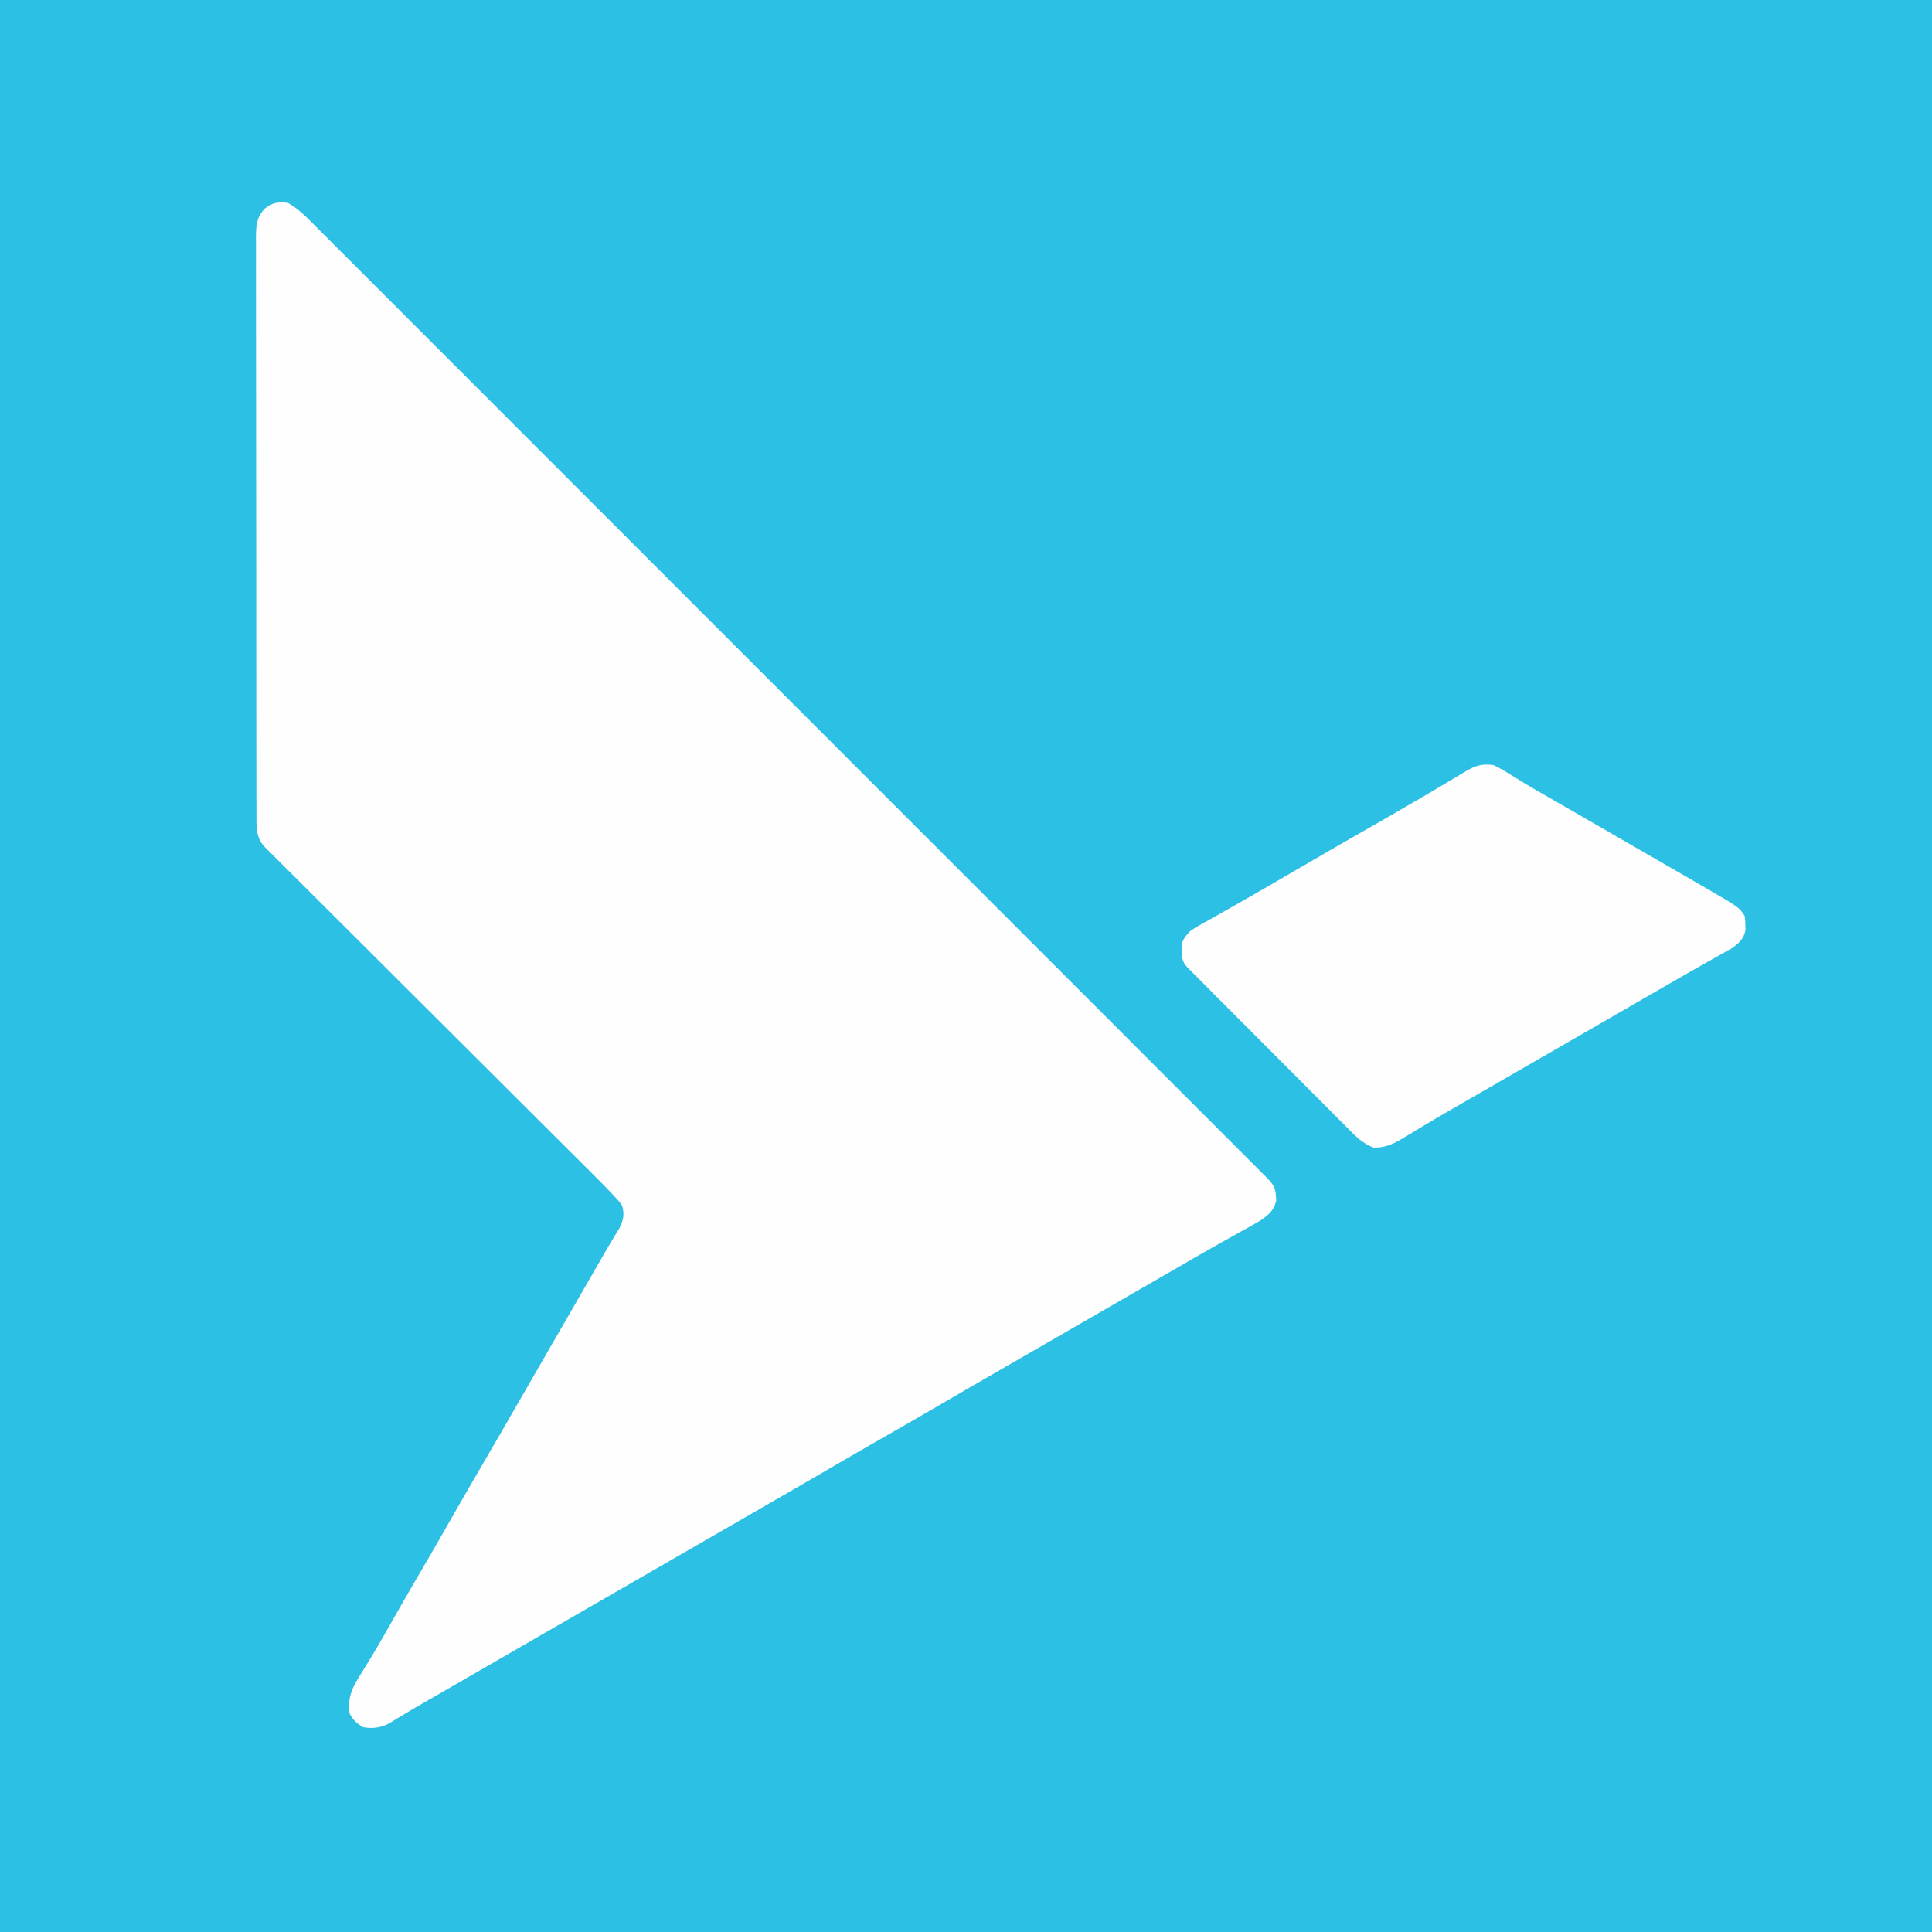
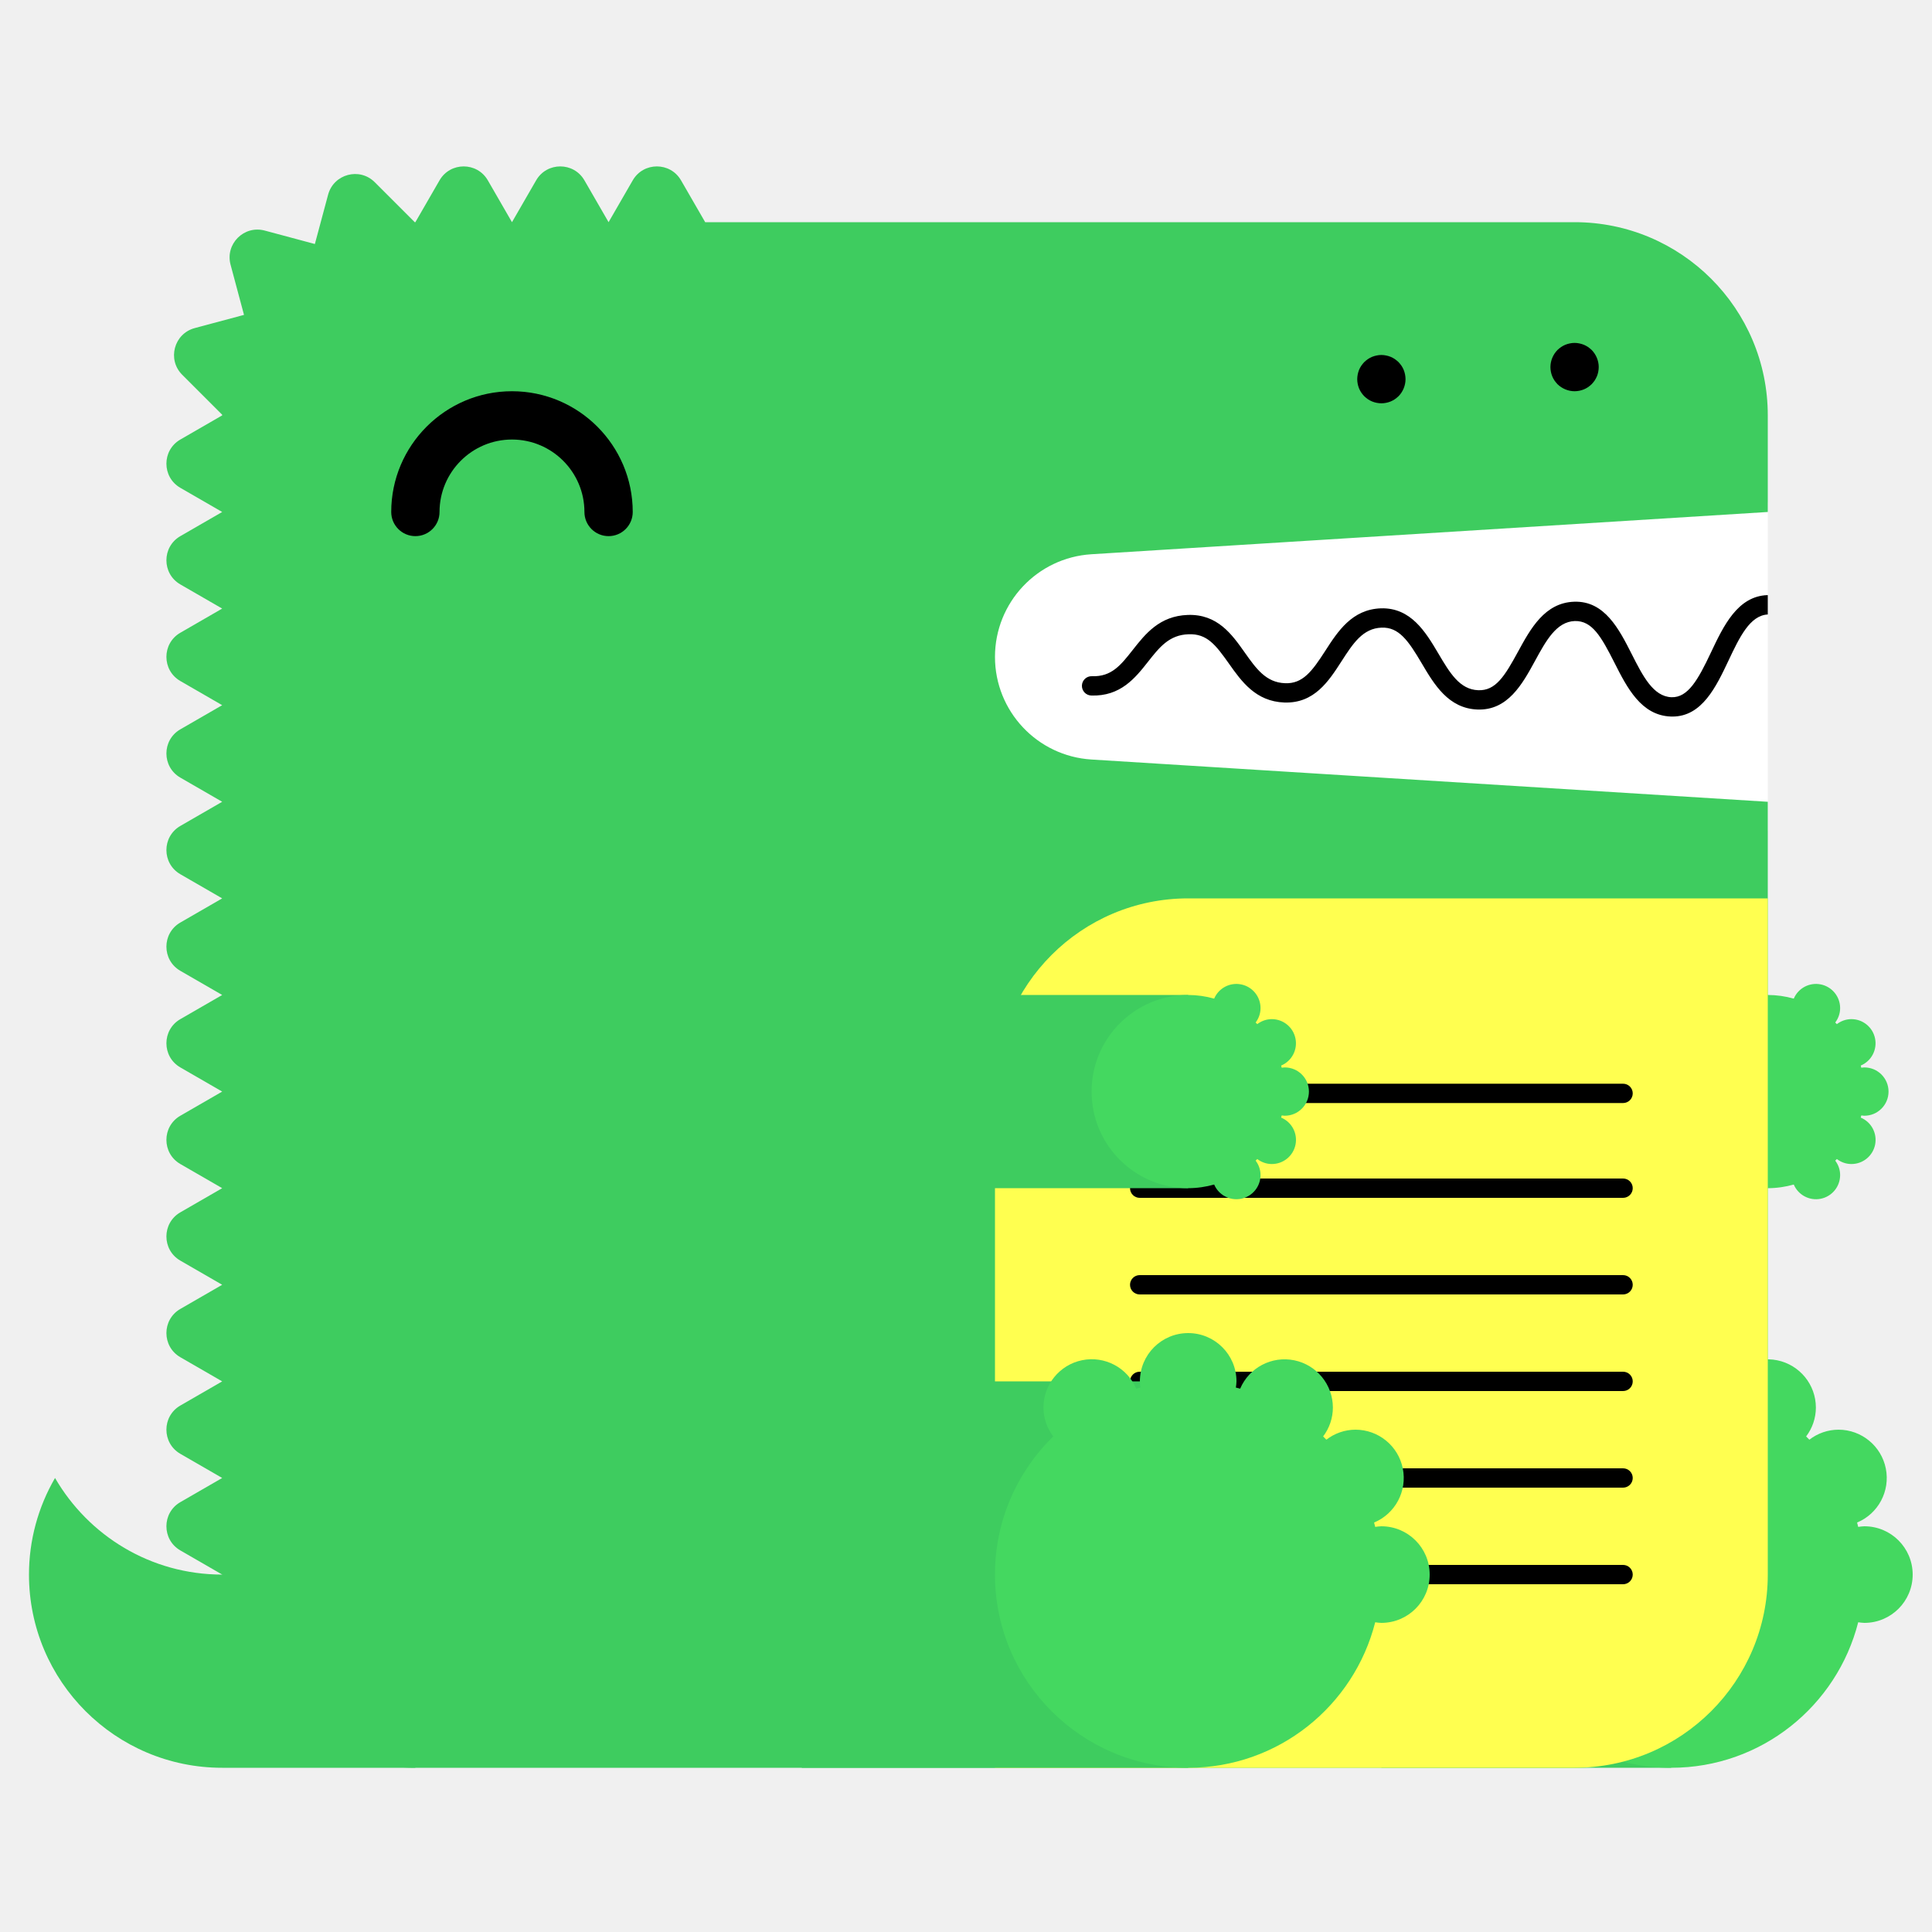
- <svg xmlns="http://www.w3.org/2000/svg" version="1.1" width="1000" height="1000">
-   <path d="M0 0 C330 0 660 0 1000 0 C1000 330 1000 660 1000 1000 C670 1000 340 1000 0 1000 C0 670 0 340 0 0 Z " fill="#2CC0E4" transform="translate(0,0)" />
-   <path d="M0 0 C5.7 3.196 10.009 7.731 14.588 12.339 C15.444 13.192 16.299 14.045 17.181 14.924 C19.556 17.294 21.927 19.669 24.296 22.045 C26.873 24.629 29.457 27.206 32.039 29.785 C36.566 34.305 41.088 38.83 45.608 43.356 C52.329 50.087 59.056 56.813 65.785 63.537 C77.103 74.849 88.416 86.165 99.727 97.485 C110.929 108.695 122.133 119.904 133.339 131.11 C134.036 131.807 134.732 132.503 135.45 133.221 C138.278 136.049 141.105 138.877 143.933 141.704 C170.467 168.237 196.995 194.775 223.52 221.316 C247.101 244.91 270.686 268.501 294.274 292.089 C295.789 293.603 297.304 295.118 298.819 296.633 C299.942 297.757 299.942 297.757 301.088 298.903 C304.858 302.672 308.628 306.442 312.397 310.212 C313.141 310.955 313.885 311.699 314.651 312.465 C334.347 332.16 354.04 351.858 373.732 371.557 C374.432 372.257 375.133 372.958 375.854 373.679 C378.67 376.496 381.486 379.313 384.302 382.129 C394.11 391.941 403.918 401.751 413.728 411.561 C426.365 424.199 439.001 436.838 451.633 449.481 C458.319 456.172 465.006 462.861 471.695 469.549 C476.157 474.009 480.616 478.472 485.075 482.936 C487.619 485.484 490.164 488.03 492.711 490.575 C495.448 493.309 498.182 496.048 500.915 498.786 C501.715 499.584 502.515 500.382 503.339 501.205 C504.063 501.931 504.787 502.658 505.533 503.407 C506.159 504.033 506.785 504.659 507.43 505.305 C510.169 508.262 511.321 510.337 511.438 514.312 C511.477 515.051 511.517 515.79 511.559 516.551 C510.435 521.477 507.441 524.044 503.383 526.735 C500.06 528.701 496.696 530.58 493.312 532.438 C492.055 533.14 490.798 533.844 489.542 534.549 C486.958 535.997 484.372 537.441 481.785 538.882 C476.113 542.047 470.495 545.306 464.875 548.562 C462.727 549.804 460.578 551.045 458.43 552.285 C457.37 552.898 456.31 553.51 455.218 554.141 C449.813 557.263 444.407 560.381 439 563.5 C436.833 564.75 434.667 566 432.5 567.25 C393.5 589.75 393.5 589.75 390.25 591.625 C388.084 592.874 385.919 594.124 383.754 595.373 C378.314 598.512 372.873 601.65 367.43 604.785 C356.978 610.807 346.537 616.847 336.125 622.938 C326.855 628.359 317.542 633.702 308.212 639.019 C299.087 644.22 289.999 649.48 280.933 654.783 C270.409 660.938 259.846 667.024 249.282 673.109 C243.853 676.237 238.427 679.369 233 682.5 C230.833 683.75 228.667 685 226.5 686.25 C224.891 687.178 224.891 687.178 223.25 688.125 C185.333 710 147.417 731.875 109.5 753.75 C107.89 754.679 107.89 754.679 106.248 755.626 C104.089 756.872 101.931 758.117 99.772 759.362 C93.092 763.215 86.414 767.072 79.738 770.933 C76.463 772.824 73.183 774.707 69.902 776.59 C66.286 778.668 62.694 780.777 59.129 782.941 C58.408 783.37 57.688 783.799 56.946 784.241 C55.673 784.999 54.408 785.772 53.156 786.564 C48.594 789.247 44.171 789.894 39 789 C35.934 787.276 33.596 785.193 32 782 C30.689 773.504 33.531 768.152 38 761.125 C39.294 759.004 40.585 756.881 41.875 754.758 C42.553 753.655 43.231 752.552 43.93 751.415 C47.055 746.26 50.026 741.019 52.996 735.773 C54.678 732.803 56.37 729.839 58.062 726.875 C58.394 726.294 58.726 725.713 59.068 725.114 C62.903 718.408 66.808 711.744 70.711 705.078 C75.192 697.414 79.605 689.713 84 682 C89.54 672.279 95.134 662.591 100.783 652.933 C106.938 642.409 113.024 631.846 119.109 621.282 C122.237 615.853 125.369 610.427 128.5 605 C129.75 602.833 131 600.667 132.25 598.5 C134.75 594.167 137.25 589.833 139.75 585.5 C140.679 583.89 140.679 583.89 141.627 582.247 C142.87 580.091 144.114 577.936 145.357 575.781 C148.245 570.777 151.132 565.772 154.017 560.767 C155.026 559.017 156.036 557.266 157.045 555.516 C158.302 553.336 159.558 551.156 160.814 548.977 C161.391 547.976 161.968 546.976 162.562 545.945 C163.123 544.97 163.684 543.995 164.261 542.99 C165.478 540.898 166.713 538.817 167.961 536.744 C168.595 535.686 169.23 534.629 169.883 533.539 C170.459 532.59 171.036 531.641 171.629 530.663 C173.749 526.544 174.288 523.452 173 519 C171.667 517.046 171.667 517.046 169.924 515.219 C169.289 514.523 168.654 513.827 167.999 513.11 C164.83 509.765 161.608 506.484 158.338 503.238 C157.599 502.5 156.859 501.761 156.097 501.001 C153.638 498.547 151.176 496.098 148.714 493.648 C146.942 491.882 145.171 490.115 143.4 488.348 C139.597 484.555 135.792 480.763 131.986 476.972 C125.97 470.979 119.959 464.981 113.949 458.983 C111.89 456.927 109.83 454.872 107.771 452.817 C106.999 452.047 106.999 452.047 106.212 451.261 C100.368 445.429 94.523 439.597 88.677 433.767 C88.144 433.234 87.61 432.702 87.06 432.153 C78.393 423.509 69.722 414.868 61.05 406.228 C52.138 397.348 43.231 388.462 34.329 379.571 C28.843 374.091 23.351 368.616 17.853 363.148 C13.646 358.962 9.447 354.768 5.25 350.571 C3.527 348.85 1.801 347.132 0.072 345.416 C-2.283 343.078 -4.629 340.731 -6.973 338.381 C-8.008 337.36 -8.008 337.36 -9.063 336.319 C-9.69 335.687 -10.317 335.055 -10.962 334.404 C-11.505 333.863 -12.047 333.323 -12.605 332.766 C-15.638 328.926 -16.25 325.246 -16.257 320.451 C-16.264 319.34 -16.27 318.23 -16.277 317.086 C-16.274 315.871 -16.271 314.656 -16.267 313.405 C-16.272 312.11 -16.276 310.816 -16.281 309.482 C-16.293 305.89 -16.293 302.299 -16.291 298.707 C-16.29 294.834 -16.301 290.96 -16.311 287.086 C-16.327 279.497 -16.333 271.908 -16.334 264.32 C-16.335 258.152 -16.339 251.985 -16.346 245.818 C-16.363 228.335 -16.372 210.853 -16.371 193.371 C-16.371 192.429 -16.371 191.486 -16.371 190.515 C-16.371 189.572 -16.37 188.628 -16.37 187.656 C-16.37 172.357 -16.389 157.059 -16.417 141.76 C-16.446 126.055 -16.459 110.35 -16.458 94.645 C-16.457 85.826 -16.463 77.007 -16.484 68.189 C-16.502 60.682 -16.507 53.175 -16.493 45.668 C-16.486 41.837 -16.486 38.007 -16.504 34.176 C-16.522 30.025 -16.51 25.874 -16.494 21.722 C-16.505 20.51 -16.515 19.297 -16.526 18.048 C-16.474 11.744 -16.323 7.75 -12 3 C-8.073 -0.184 -4.988 -0.613 0 0 Z " fill="#FEFEFE" transform="translate(149,105)" />
-   <path d="M0 0 C2.693 1.247 4.918 2.462 7.375 4.062 C8.872 4.989 10.371 5.913 11.871 6.836 C12.687 7.344 13.503 7.851 14.343 8.374 C19.314 11.416 24.382 14.289 29.438 17.188 C31.686 18.483 33.935 19.778 36.184 21.074 C37.313 21.724 38.442 22.375 39.605 23.044 C45.072 26.193 50.536 29.347 56 32.5 C62.522 36.264 69.045 40.026 75.57 43.785 C82.05 47.518 88.526 51.257 95 55 C96.098 55.634 97.196 56.268 98.328 56.922 C101.575 58.799 104.819 60.68 108.062 62.562 C109.031 63.122 110 63.682 110.999 64.258 C127.071 73.607 127.071 73.607 130 78 C130.336 80.305 130.336 80.305 130.375 82.875 C130.403 83.718 130.432 84.561 130.461 85.43 C129.693 89.71 127.062 92.253 123.572 94.707 C122.669 95.213 121.766 95.72 120.836 96.242 C119.81 96.825 118.784 97.409 117.727 98.01 C116.621 98.625 115.515 99.241 114.375 99.875 C113.208 100.535 112.041 101.196 110.875 101.857 C108.454 103.231 106.03 104.599 103.604 105.964 C98.044 109.098 92.524 112.303 87 115.5 C84.834 116.75 82.667 118 80.5 119.25 C79.427 119.869 78.355 120.487 77.25 121.125 C15.5 156.75 15.5 156.75 12.25 158.625 C10.084 159.874 7.919 161.124 5.754 162.373 C0.314 165.512 -5.127 168.65 -10.57 171.785 C-11.655 172.41 -12.739 173.035 -13.856 173.679 C-16.02 174.926 -18.185 176.171 -20.351 177.415 C-25.829 180.565 -31.277 183.755 -36.688 187.02 C-38.31 187.99 -38.31 187.99 -39.964 188.98 C-42.012 190.208 -44.053 191.446 -46.086 192.698 C-51.493 195.926 -55.627 198.121 -62 198 C-68.335 195.722 -72.481 190.927 -77.111 186.246 C-78.007 185.351 -78.904 184.457 -79.828 183.535 C-82.276 181.092 -84.715 178.639 -87.153 176.184 C-89.707 173.615 -92.269 171.054 -94.831 168.492 C-99.127 164.192 -103.418 159.886 -107.704 155.577 C-113.21 150.042 -118.725 144.517 -124.243 138.995 C-128.987 134.247 -133.727 129.495 -138.466 124.742 C-139.99 123.213 -141.515 121.685 -143.04 120.158 C-145.875 117.317 -148.706 114.471 -151.536 111.625 C-152.384 110.776 -153.231 109.928 -154.104 109.054 C-154.871 108.281 -155.637 107.509 -156.427 106.713 C-157.097 106.04 -157.767 105.368 -158.457 104.675 C-161.02 101.894 -161.207 99.885 -161.312 96.188 C-161.35 95.335 -161.387 94.483 -161.426 93.605 C-160.854 90.105 -159.367 88.618 -157 86 C-154.572 84.293 -154.572 84.293 -151.836 82.758 C-150.81 82.174 -149.783 81.591 -148.726 80.99 C-147.067 80.067 -147.067 80.067 -145.375 79.125 C-144.209 78.466 -143.044 77.806 -141.879 77.145 C-139.46 75.772 -137.038 74.405 -134.613 73.041 C-129.009 69.882 -123.444 66.657 -117.875 63.438 C-116.259 62.506 -116.259 62.506 -114.61 61.555 C-107.434 57.415 -100.276 53.246 -93.125 49.062 C-83.857 43.642 -74.545 38.299 -65.217 32.984 C-56.972 28.285 -48.755 23.541 -40.562 18.75 C-39.592 18.185 -38.621 17.62 -37.621 17.039 C-32.767 14.213 -27.931 11.361 -23.121 8.461 C-21.248 7.349 -19.374 6.237 -17.5 5.125 C-16.237 4.347 -16.237 4.347 -14.948 3.554 C-9.64 0.432 -6.168 -0.916 0 0 Z " fill="#FEFEFE" transform="translate(773,396)" />
+ <svg xmlns="http://www.w3.org/2000/svg" width="200" height="200" viewBox="0 0 200 200">
+   <g fill="none" fill-rule="evenodd">
+     <path fill="#FFF" d="M99 52h84v34H99z" />
+     <path d="M23 163c-7.398 0-13.843-4.027-17.303-10A19.886 19.886 0 0 0 3 163c0 11.046 8.954 20 20 20h20v-20H23z" fill="#3ECC5F" />
+     <path d="M112.98 57.376L183 53V43c0-11.046-8.954-20-20-20H73l-2.5-4.33c-1.112-1.925-3.889-1.925-5 0L63 23l-2.5-4.33c-1.111-1.925-3.889-1.925-5 0L53 23l-2.5-4.33c-1.111-1.925-3.889-1.925-5 0L43 23c-.022 0-.042.003-.065.003l-4.142-4.141c-1.57-1.571-4.252-.853-4.828 1.294l-1.369 5.104-5.192-1.392c-2.148-.575-4.111 1.389-3.535 3.536l1.39 5.193-5.102 1.367c-2.148.576-2.867 3.259-1.296 4.83l4.142 4.142c0 .021-.003.042-.003.064l-4.33 2.5c-1.925 1.111-1.925 3.889 0 5L23 53l-4.33 2.5c-1.925 1.111-1.925 3.889 0 5L23 63l-4.33 2.5c-1.925 1.111-1.925 3.889 0 5L23 73l-4.33 2.5c-1.925 1.111-1.925 3.889 0 5L23 83l-4.33 2.5c-1.925 1.111-1.925 3.889 0 5L23 93l-4.33 2.5c-1.925 1.111-1.925 3.889 0 5L23 103l-4.33 2.5c-1.925 1.111-1.925 3.889 0 5L23 113l-4.33 2.5c-1.925 1.111-1.925 3.889 0 5L23 123l-4.33 2.5c-1.925 1.111-1.925 3.889 0 5L23 133l-4.33 2.5c-1.925 1.111-1.925 3.889 0 5L23 143l-4.33 2.5c-1.925 1.111-1.925 3.889 0 5L23 153l-4.33 2.5c-1.925 1.111-1.925 3.889 0 5L23 163c0 11.046 8.954 20 20 20h120c11.046 0 20-8.954 20-20V83l-70.02-4.376A10.645 10.645 0 0 1 103 68c0-5.621 4.37-10.273 9.98-10.624" fill="#3ECC5F" />
+     <path fill="#3ECC5F" d="M143 183h30v-40h-30z" />
+     <path d="M193 158c-.219 0-.428.037-.639.064-.038-.15-.074-.301-.116-.451A5 5 0 0 0 190.32 148a4.96 4.96 0 0 0-3.016 1.036 26.531 26.531 0 0 0-.335-.336 4.955 4.955 0 0 0 1.011-2.987 5 5 0 0 0-9.599-1.959c-.148-.042-.297-.077-.445-.115.027-.211.064-.42.064-.639a5 5 0 0 0-5-5 5 5 0 0 0-5 5c0 .219.037.428.064.639-.148.038-.297.073-.445.115a4.998 4.998 0 0 0-9.599 1.959c0 1.125.384 2.151 1.011 2.987-3.717 3.632-6.031 8.693-6.031 14.3 0 11.046 8.954 20 20 20 9.339 0 17.16-6.41 19.361-15.064.211.027.42.064.639.064a5 5 0 0 0 5-5 5 5 0 0 0-5-5" fill="#44D860" />
+     <path fill="#3ECC5F" d="M153 123h30v-20h-30z" />
+     <path d="M193 115.5a2.5 2.5 0 1 0 0-5c-.109 0-.214.019-.319.032-.02-.075-.037-.15-.058-.225a2.501 2.501 0 0 0-.963-4.807c-.569 0-1.088.197-1.508.518a6.653 6.653 0 0 0-.168-.168c.314-.417.506-.931.506-1.494a2.5 2.5 0 0 0-4.8-.979A9.987 9.987 0 0 0 183 103c-5.522 0-10 4.478-10 10s4.478 10 10 10c.934 0 1.833-.138 2.69-.377a2.5 2.5 0 0 0 4.8-.979c0-.563-.192-1.077-.506-1.494.057-.055.113-.111.168-.168.42.321.939.518 1.508.518a2.5 2.5 0 0 0 .963-4.807c.021-.074.038-.15.058-.225.105.013.21.032.319.032" fill="#44D860" />
+     <path d="M63 55.5a2.5 2.5 0 0 1-2.5-2.5c0-4.136-3.364-7.5-7.5-7.5s-7.5 3.364-7.5 7.5a2.5 2.5 0 1 1-5 0c0-6.893 5.607-12.5 12.5-12.5S65.5 46.107 65.5 53a2.5 2.5 0 0 1-2.5 2.5" fill="#000" />
+     <path d="M103 183h60c11.046 0 20-8.954 20-20V93h-60c-11.046 0-20 8.954-20 20v70z" fill="#FFFF50" />
+     <path d="M168.02 124h-50.04a1 1 0 1 1 0-2h50.04a1 1 0 1 1 0 2m0 20h-50.04a1 1 0 1 1 0-2h50.04a1 1 0 1 1 0 2m0 20h-50.04a1 1 0 1 1 0-2h50.04a1 1 0 1 1 0 2m0-49.814h-50.04a1 1 0 1 1 0-2h50.04a1 1 0 1 1 0 2m0 19.814h-50.04a1 1 0 1 1 0-2h50.04a1 1 0 1 1 0 2m0 20h-50.04a1 1 0 1 1 0-2h50.04a1 1 0 1 1 0 2M183 61.611c-.012 0-.022-.006-.034-.005-3.09.105-4.552 3.196-5.842 5.923-1.346 2.85-2.387 4.703-4.093 4.647-1.889-.068-2.969-2.202-4.113-4.46-1.314-2.594-2.814-5.536-5.963-5.426-3.046.104-4.513 2.794-5.807 5.167-1.377 2.528-2.314 4.065-4.121 3.994-1.927-.07-2.951-1.805-4.136-3.813-1.321-2.236-2.848-4.75-5.936-4.664-2.994.103-4.465 2.385-5.763 4.4-1.373 2.13-2.335 3.428-4.165 3.351-1.973-.07-2.992-1.51-4.171-3.177-1.324-1.873-2.816-3.993-5.895-3.89-2.928.1-4.399 1.97-5.696 3.618-1.232 1.564-2.194 2.802-4.229 2.724a1 1 0 0 0-.072 2c3.017.101 4.545-1.8 5.872-3.487 1.177-1.496 2.193-2.787 4.193-2.855 1.926-.082 2.829 1.115 4.195 3.045 1.297 1.834 2.769 3.914 5.731 4.021 3.103.104 4.596-2.215 5.918-4.267 1.182-1.834 2.202-3.417 4.15-3.484 1.793-.067 2.769 1.35 4.145 3.681 1.297 2.197 2.766 4.686 5.787 4.796 3.125.108 4.634-2.62 5.949-5.035 1.139-2.088 2.214-4.06 4.119-4.126 1.793-.042 2.728 1.595 4.111 4.33 1.292 2.553 2.757 5.445 5.825 5.556l.169.003c3.064 0 4.518-3.075 5.805-5.794 1.139-2.41 2.217-4.68 4.067-4.773v-2z" fill="#000" />
+     <path fill="#3ECC5F" d="M83 183h40v-40H83z" />
+     <path d="M143 158c-.219 0-.428.037-.639.064-.038-.15-.074-.301-.116-.451A5 5 0 0 0 140.32 148a4.96 4.96 0 0 0-3.016 1.036 26.531 26.531 0 0 0-.335-.336 4.955 4.955 0 0 0 1.011-2.987 5 5 0 0 0-9.599-1.959c-.148-.042-.297-.077-.445-.115.027-.211.064-.42.064-.639a5 5 0 0 0-5-5 5 5 0 0 0-5 5c0 .219.037.428.064.639-.148.038-.297.073-.445.115a4.998 4.998 0 0 0-9.599 1.959c0 1.125.384 2.151 1.011 2.987-3.717 3.632-6.031 8.693-6.031 14.3 0 11.046 8.954 20 20 20 9.339 0 17.16-6.41 19.361-15.064.211.027.42.064.639.064a5 5 0 0 0 5-5 5 5 0 0 0-5-5" fill="#44D860" />
+     <path fill="#3ECC5F" d="M83 123h40v-20H83z" />
+     <path d="M133 115.5a2.5 2.5 0 1 0 0-5c-.109 0-.214.019-.319.032-.02-.075-.037-.15-.058-.225a2.501 2.501 0 0 0-.963-4.807c-.569 0-1.088.197-1.508.518a6.653 6.653 0 0 0-.168-.168c.314-.417.506-.931.506-1.494a2.5 2.5 0 0 0-4.8-.979A9.987 9.987 0 0 0 123 103c-5.522 0-10 4.478-10 10s4.478 10 10 10c.934 0 1.833-.138 2.69-.377a2.5 2.5 0 0 0 4.8-.979c0-.563-.192-1.077-.506-1.494.057-.055.113-.111.168-.168.42.321.939.518 1.508.518a2.5 2.5 0 0 0 .963-4.807c.021-.074.038-.15.058-.225.105.013.21.032.319.032" fill="#44D860" />
+     <path d="M143 41.75c-.16 0-.33-.02-.49-.05a2.52 2.52 0 0 1-.47-.14c-.15-.06-.29-.14-.431-.23-.13-.09-.259-.2-.38-.31-.109-.12-.219-.24-.309-.38s-.17-.28-.231-.43a2.619 2.619 0 0 1-.189-.96c0-.16.02-.33.05-.49.03-.16.08-.31.139-.47.061-.15.141-.29.231-.43.09-.13.2-.26.309-.38.121-.11.25-.22.38-.31.141-.09.281-.17.431-.23.149-.06.31-.11.47-.14.32-.07.65-.07.98 0 .159.03.32.08.47.14.149.06.29.14.43.23.13.09.259.2.38.31.11.12.22.25.31.38.09.14.17.28.23.43.06.16.11.31.14.47.029.16.05.33.05.49 0 .66-.271 1.31-.73 1.77-.121.11-.25.22-.38.31-.14.09-.281.17-.43.23a2.565 2.565 0 0 1-.96.19m20-1.25c-.66 0-1.3-.27-1.771-.73a3.802 3.802 0 0 1-.309-.38c-.09-.14-.17-.28-.231-.43a2.619 2.619 0 0 1-.189-.96c0-.66.27-1.3.729-1.77.121-.11.25-.22.38-.31.141-.09.281-.17.431-.23.149-.06.31-.11.47-.14.32-.07.66-.07.98 0 .159.03.32.08.47.14.149.06.29.14.43.23.13.09.259.2.38.31.459.47.73 1.11.73 1.77 0 .16-.021.33-.05.49-.03.16-.08.32-.14.47-.07.15-.14.29-.23.43-.09.13-.2.26-.31.38-.121.11-.25.22-.38.31-.14.09-.281.17-.43.23a2.565 2.565 0 0 1-.96.19" fill="#000" />
+   </g>
</svg>
